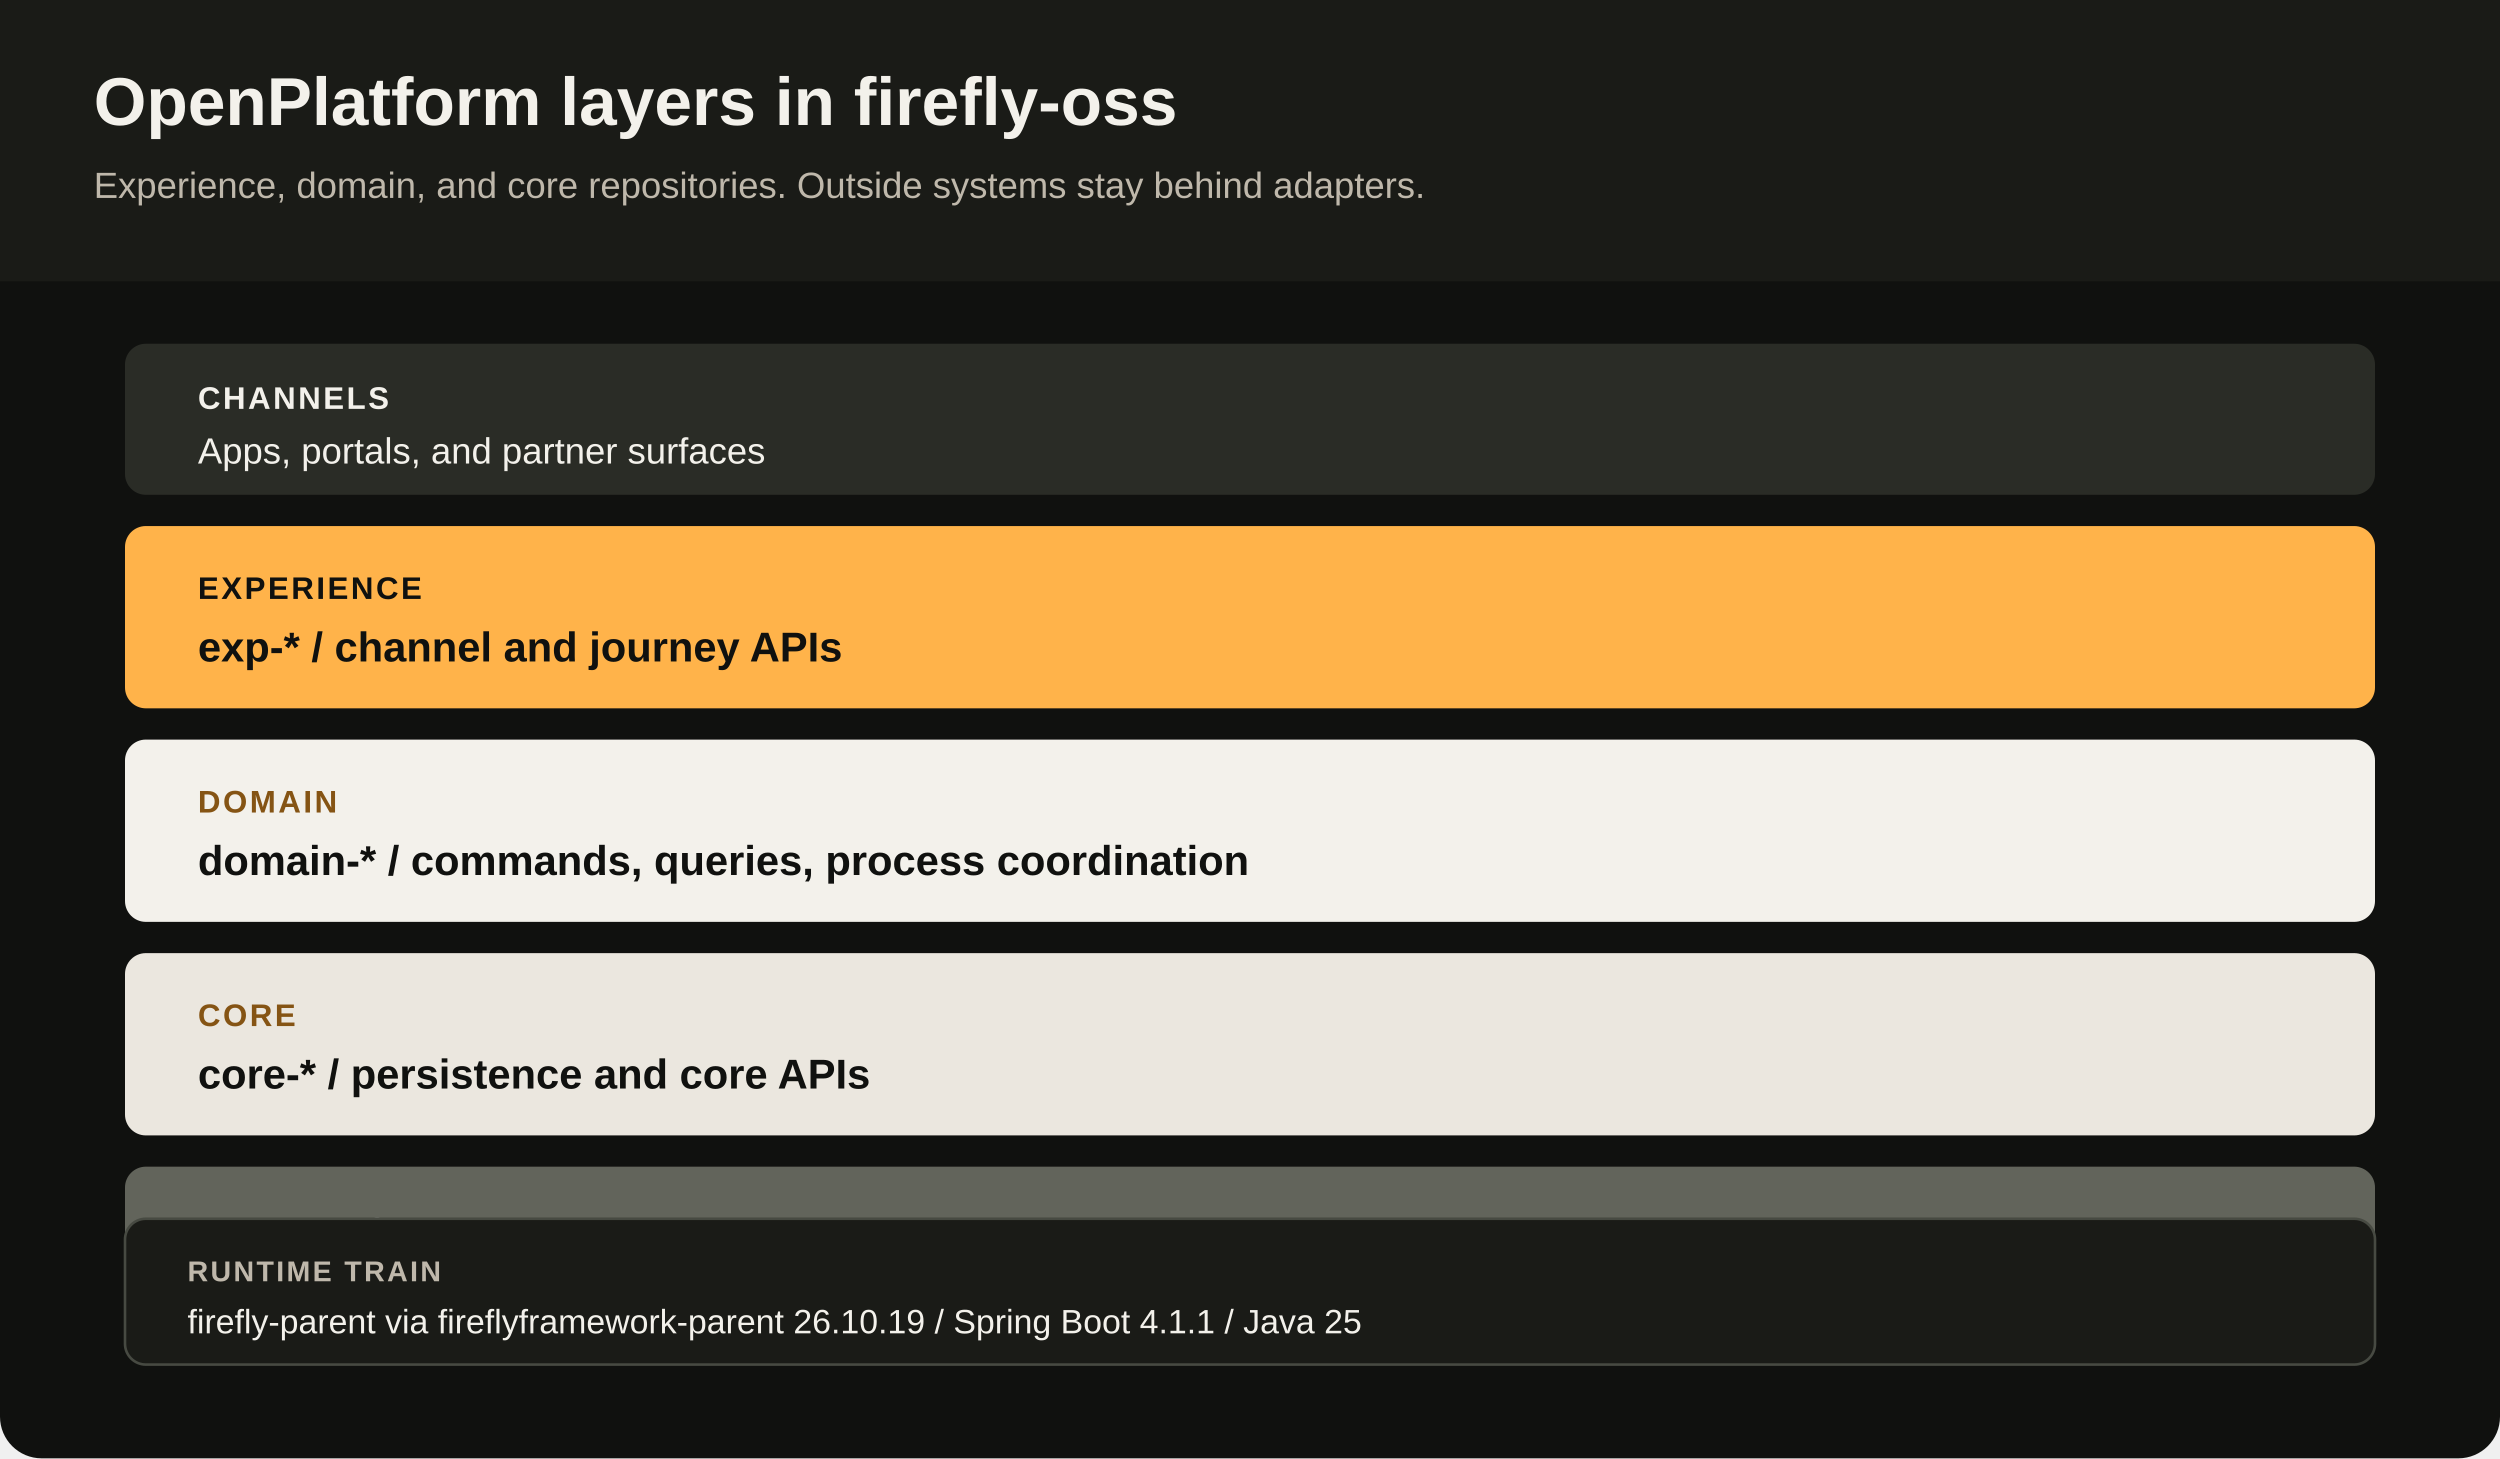
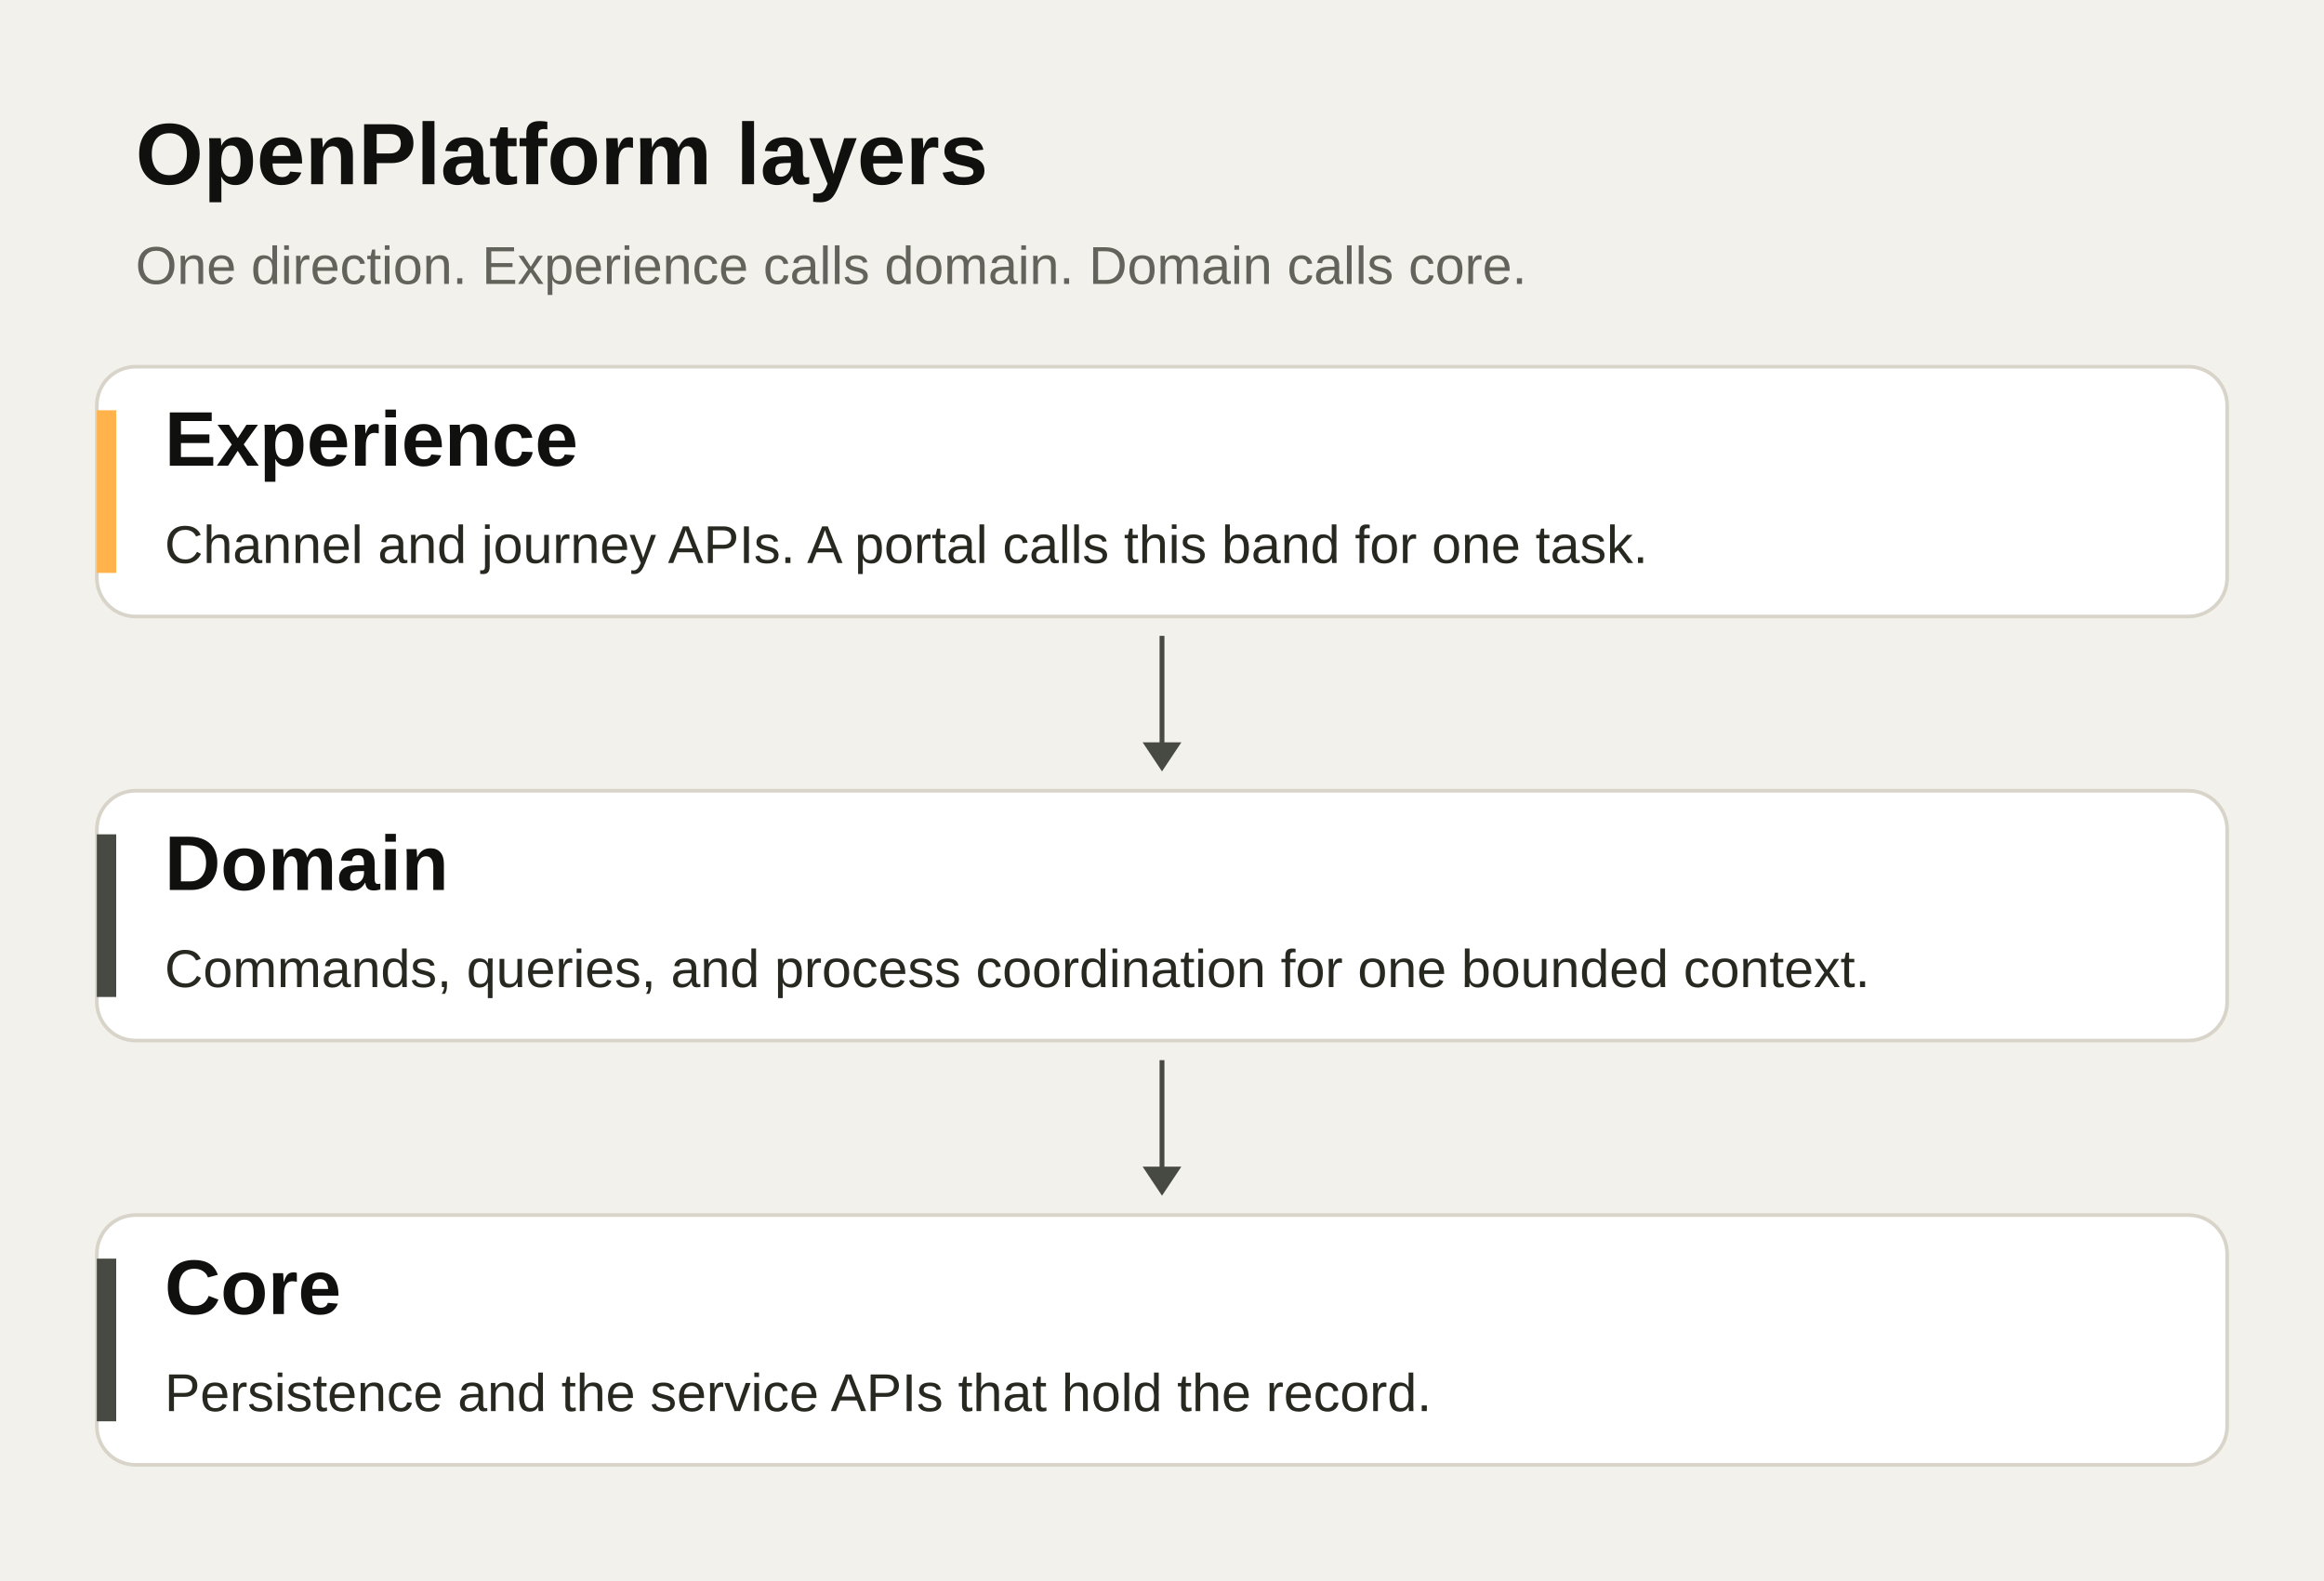
- <svg xmlns="http://www.w3.org/2000/svg" width="960" height="560" viewBox="0 0 960 560" role="img" aria-labelledby="title desc">
-   <style>
-   .t { font-family: Manrope, Arial, Helvetica, sans-serif; }
-   .title { font-size: 26px; font-weight: 700; fill: #F3F1EB; }
-   .sub { font-size: 14px; fill: #BFB8AB; }
-   .h { font-size: 16px; font-weight: 700; fill: #10110F; }
-   .on-dark { fill: #F3F1EB; }
-   .on-amber { fill: #10110F; }
- </style>
-   <rect width="960" height="560" rx="16" fill="#10110F" />
-   <rect x="0" y="0" width="960" height="108" fill="#1A1B17" />
-   <text class="t title" x="36" y="48">OpenPlatform layers in firefly-oss</text>
-   <text class="t sub" x="36" y="76">Experience, domain, and core repositories. Outside systems stay behind adapters.</text>
-   <g transform="translate(48 132)">
-     <rect x="0" y="0" width="864" height="58" rx="8" fill="#2A2C26" />
-     <text class="t on-dark" x="28" y="25" style="font-size:12px;font-weight:700;letter-spacing:0.08em">CHANNELS</text>
-     <text class="t on-dark" x="28" y="46" style="font-size:14px">Apps, portals, and partner surfaces</text>
-     <rect x="0" y="70" width="864" height="70" rx="8" fill="#FFB34A" />
-     <text class="t on-amber" x="28" y="98" style="font-size:12px;font-weight:700;letter-spacing:0.08em">EXPERIENCE</text>
-     <text class="t on-amber" x="28" y="122" style="font-size:16px;font-weight:700">exp-* / channel and journey APIs</text>
-     <rect x="0" y="152" width="864" height="70" rx="8" fill="#F3F1EB" />
-     <text class="t h" x="28" y="180" style="font-size:12px;letter-spacing:0.08em;fill:#855414">DOMAIN</text>
-     <text class="t h" x="28" y="204">domain-* / commands, queries, process coordination</text>
-     <rect x="0" y="234" width="864" height="70" rx="8" fill="#EBE7DF" />
-     <text class="t h" x="28" y="262" style="font-size:12px;letter-spacing:0.08em;fill:#855414">CORE</text>
-     <text class="t h" x="28" y="286">core-* / persistence and core APIs</text>
-     <rect x="0" y="316" width="864" height="70" rx="8" fill="#62645B" />
-     <text class="t on-dark" x="28" y="344" style="font-size:12px;font-weight:700;letter-spacing:0.08em">ADAPTERS</text>
-     <text class="t on-dark" x="28" y="368" style="font-size:15px;font-weight:700">library-psps / library-rails / institution systems</text>
-   </g>
-   <g transform="translate(48 468)">
-     <rect x="0" y="0" width="864" height="56" rx="8" fill="#1A1B17" stroke="#474A42" />
-     <text class="t" x="24" y="24" fill="#BFB8AB" style="font-size:11px;font-weight:700;letter-spacing:0.08em">RUNTIME TRAIN</text>
-     <text class="t" x="24" y="44" fill="#F3F1EB" style="font-size:13px">firefly-parent via fireflyframework-parent 26.10.19 / Spring Boot 4.1.1 / Java 25</text>
-   </g>
+ <svg xmlns="http://www.w3.org/2000/svg" width="960" height="653" viewBox="0 0 960 653" role="img" aria-labelledby="title desc">
+   <style>text { font-family: Manrope, Arial, Helvetica, sans-serif; }</style>
+   <rect width="960" height="653" fill="#F3F1EB" />
+   <rect x="0" y="0" width="960" height="653" fill="#F3F1EB" />
+   <text x="56" y="76.1" fill="#10110F" font-size="36" font-weight="700">OpenPlatform layers</text>
+   <text x="56" y="117.3" fill="#62645B" font-size="22" font-weight="400">One direction. Experience calls domain. Domain calls core.</text>
+   <rect x="40" y="151.5" width="880" height="103.2" rx="16" fill="#FFFFFF" stroke="#D8D4CA" stroke-width="1.5" />
+   <rect x="40" y="169.5" width="8" height="67.2" fill="#FFB34A" />
+   <text x="68" y="192.4" fill="#10110F" font-size="32" font-weight="700">Experience</text>
+   <text x="68" y="232.6" fill="#272820" font-size="22" font-weight="400">Channel and journey APIs. A portal calls this band for one task.</text>
+   <line x1="480" y1="262.7" x2="480" y2="308.7" stroke="#474A42" stroke-width="2" />
+   <polygon points="472,306.7 488,306.7 480,318.7" fill="#474A42" />
+   <rect x="40" y="326.7" width="880" height="103.2" rx="16" fill="#FFFFFF" stroke="#D8D4CA" stroke-width="1.5" />
+   <rect x="40" y="344.7" width="8" height="67.2" fill="#474A42" />
+   <text x="68" y="367.7" fill="#10110F" font-size="32" font-weight="700">Domain</text>
+   <text x="68" y="407.8" fill="#272820" font-size="22" font-weight="400">Commands, queries, and process coordination for one bounded context.</text>
+   <line x1="480" y1="438" x2="480" y2="484" stroke="#474A42" stroke-width="2" />
+   <polygon points="472,482 488,482 480,494" fill="#474A42" />
+   <rect x="40" y="502" width="880" height="103.2" rx="16" fill="#FFFFFF" stroke="#D8D4CA" stroke-width="1.5" />
+   <rect x="40" y="520" width="8" height="67.2" fill="#474A42" />
+   <text x="68" y="542.9" fill="#10110F" font-size="32" font-weight="700">Core</text>
+   <text x="68" y="583" fill="#272820" font-size="22" font-weight="400">Persistence and the service APIs that hold the record.</text>
</svg>
